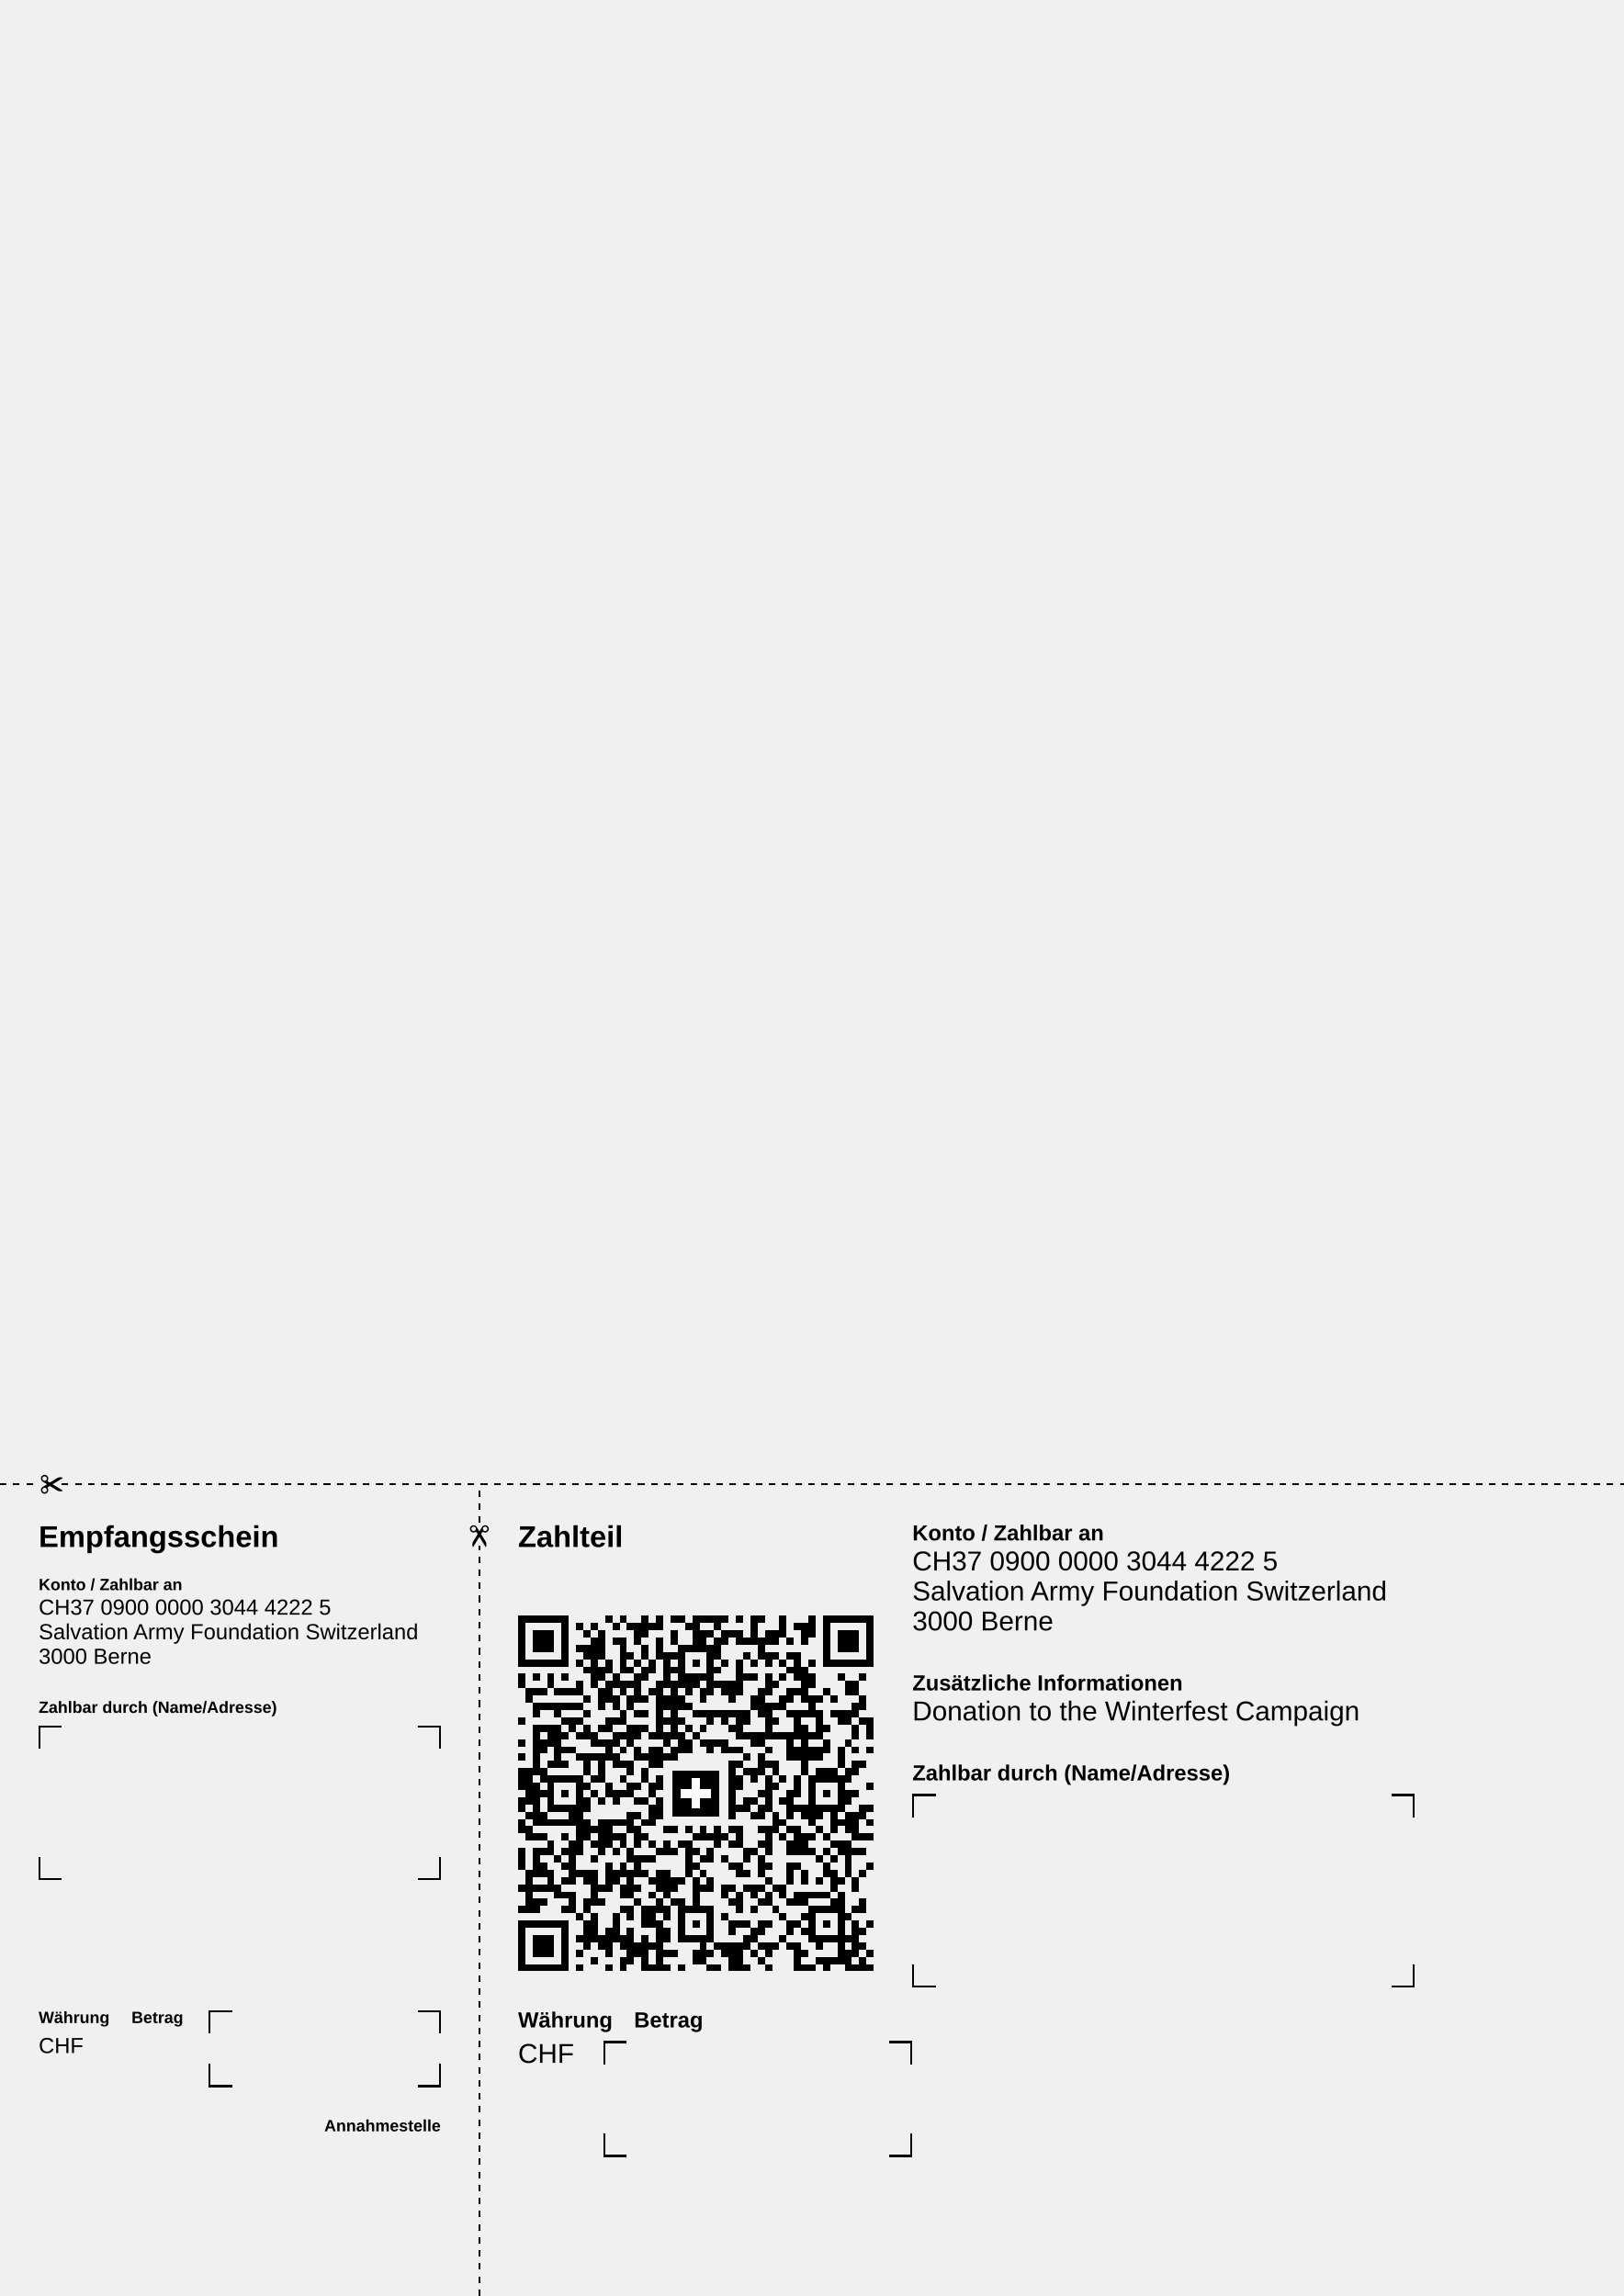
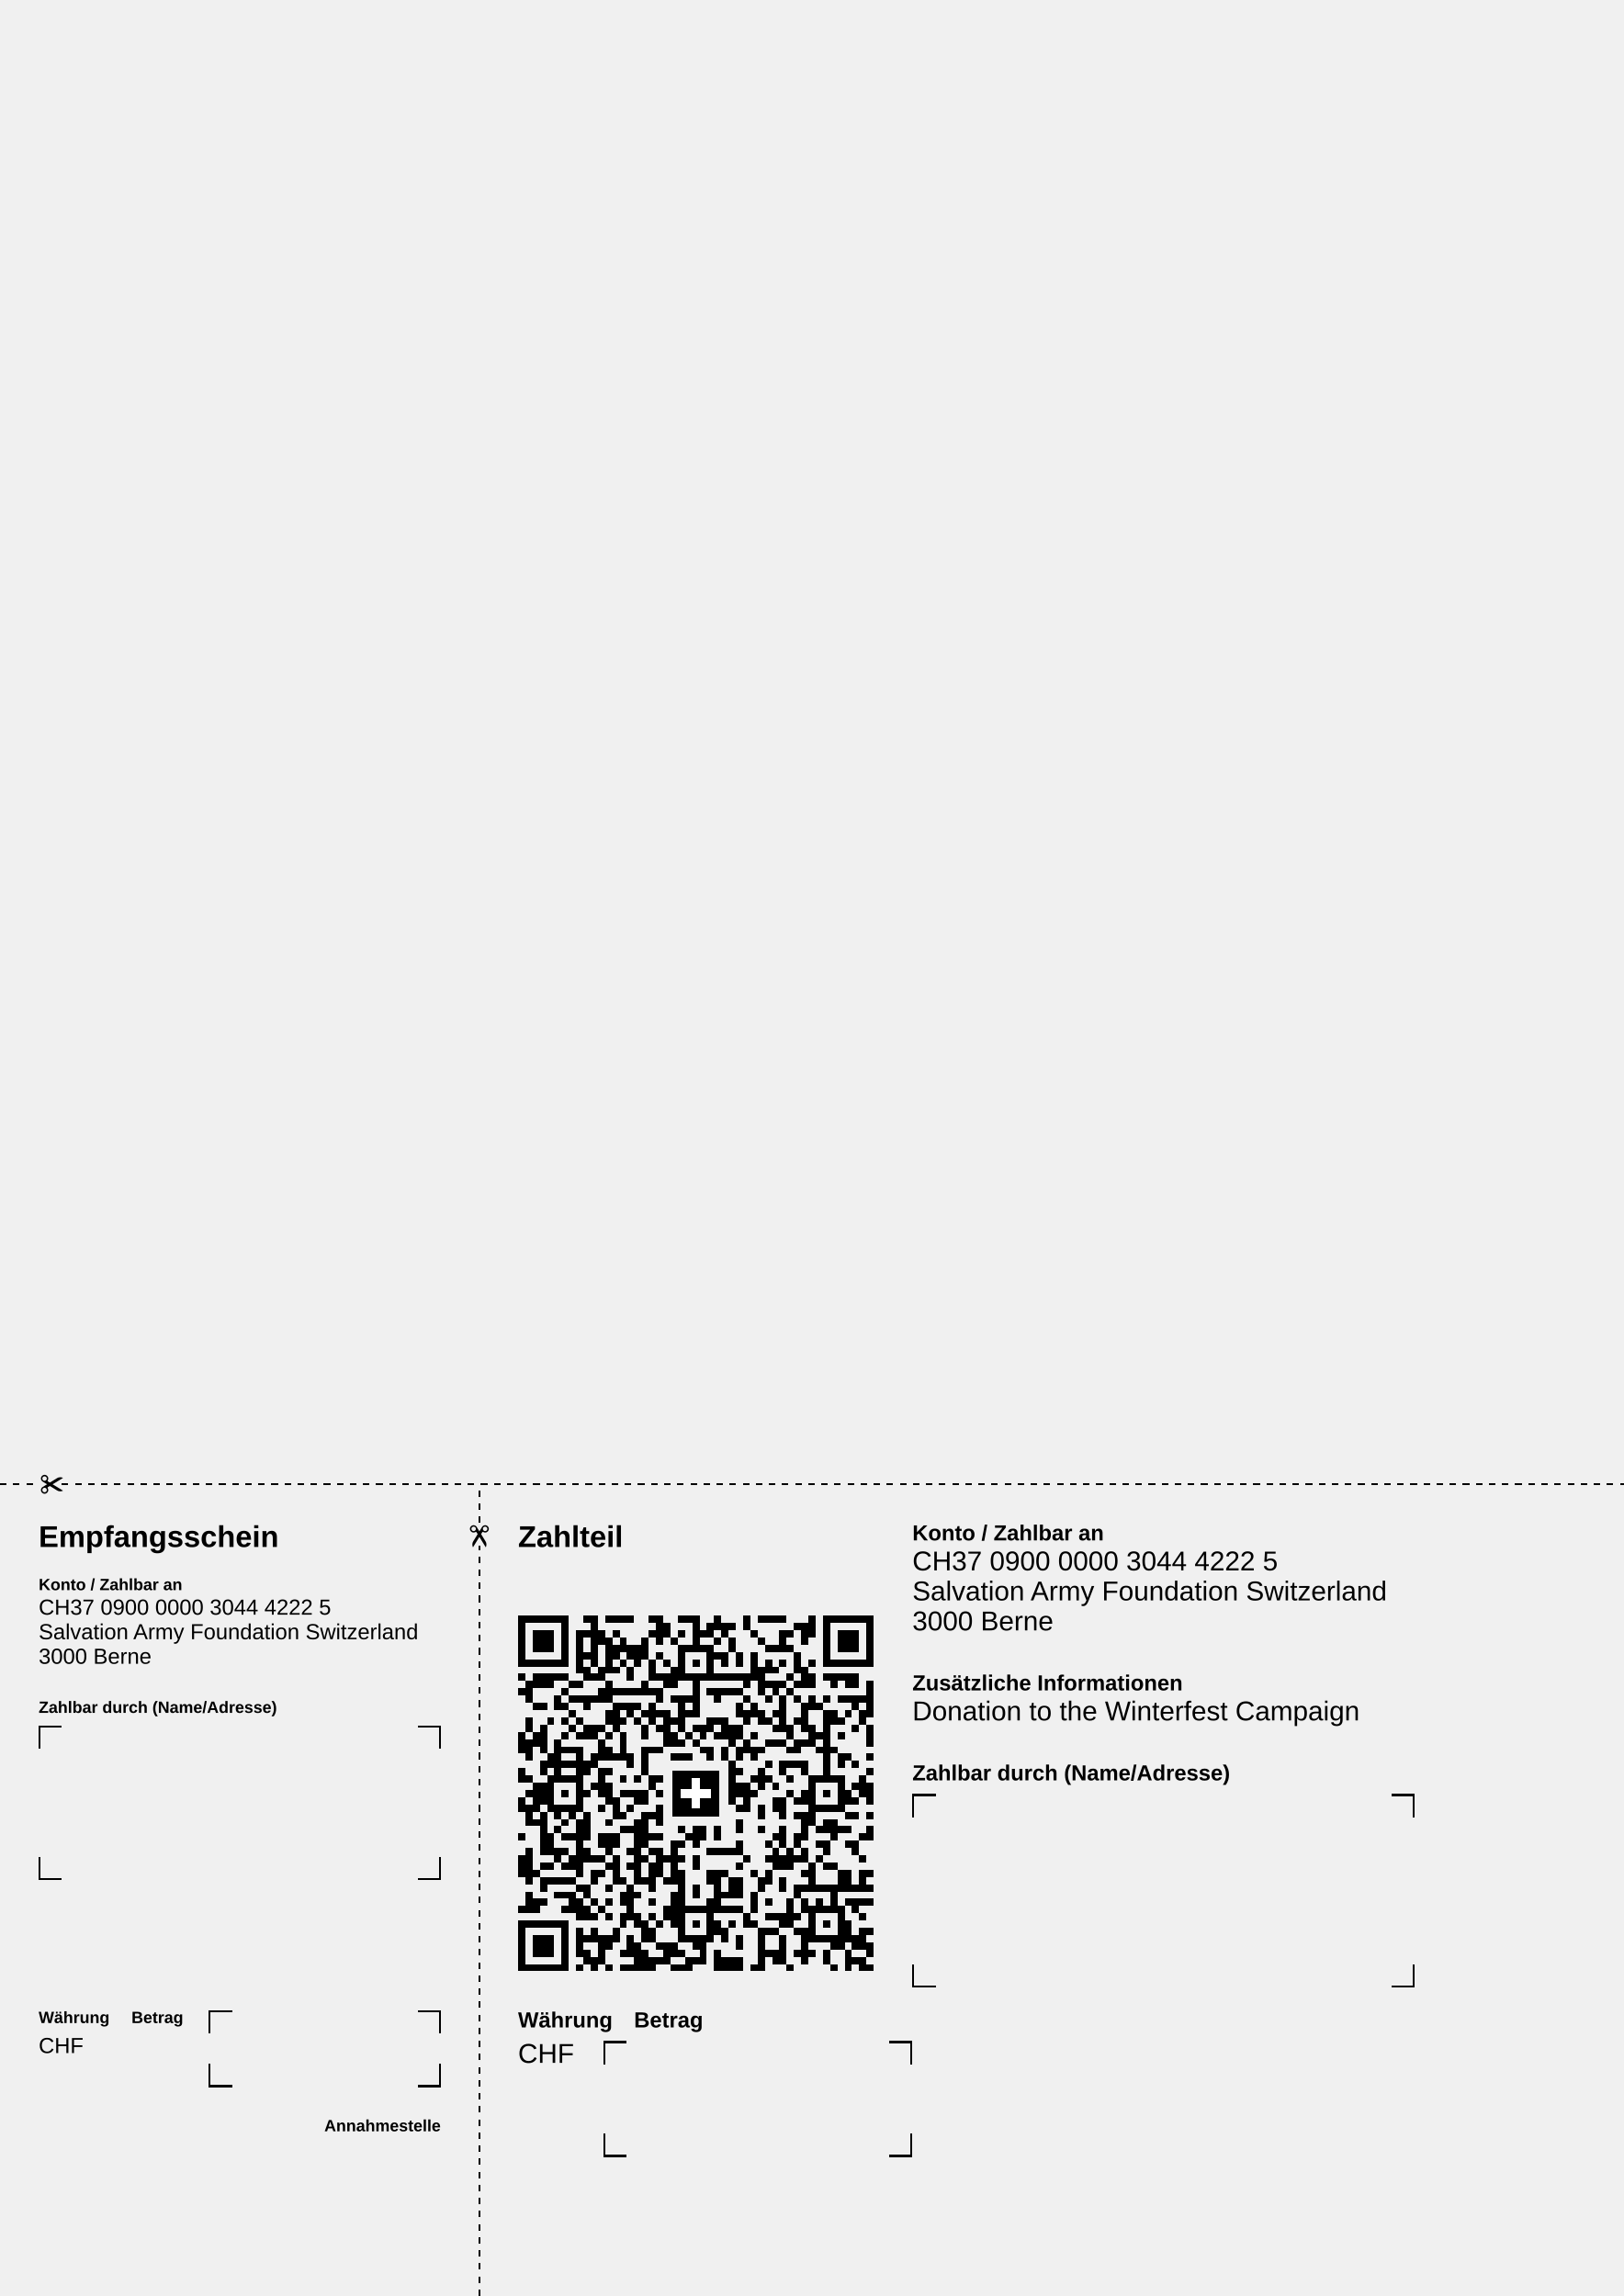
<svg xmlns="http://www.w3.org/2000/svg" width="210mm" height="297mm" version="1.1" viewBox="0 0 595.276 841.89">
  <g font-family="Liberation Sans, Arial, Helvetica" transform="translate(0 841.89)">
    <g transform="translate(189.921 0)">
      <text x="0" y="-274.665" font-size="11" font-weight="bold">Zahlteil</text>
    </g>
    <g transform="translate(189.921 -119.055) scale(2.661)">
-       <path fill="#000000" shape-rendering="crispEdges" d="M0,-49h7v1h-7zm12,0h1v1h-1zm2,0h1v1h-1zm3,0h1v3h-1zm2,0h1v2h-1zm2,0h2v1h-2z m3,0h5v1h-5zm6,0h1v1h-1zm2,0h1v4h-1zm1,0h1v1h-1zm3,0h1v3h-1zm4,0h1v3h-1z m2,0h7v1h-7zm-42,1h1v6h-1zm6,0h1v6h-1zm2,0h1v1h-1zm2,0h1v1h-1zm3,0h1v1h-1z m2,0h2v1h-2zm3,0h1v1h-1zm5,0h2v1h-2zm4,0h1v1h-1zm11,0h2v1h-2zm4,0h1v6h-1z m6,0h1v6h-1zm-46,1h3v3h-3zm7,0h1v1h-1zm2,0h1v4h-1zm5,0h1v2h-1zm5,0h1v2h-1z m3,0h2v3h-2zm2,0h1v1h-1zm2,0h3v1h-3zm6,0h2v2h-2zm5,0h1v2h-1zm5,0h3v3h-3z m-34,1h1v7h-1zm3,0h2v1h-2zm6,0h1v3h-1zm8,0h1v3h-1zm1,0h1v1h-1zm2,0h2v1h-2z m3,0h1v3h-1zm4,0h1v1h-1zm-29,1h2v1h-2zm6,0h1v4h-1zm3,0h1v2h-1zm5,0h1v6h-1z m1,0h1v1h-1zm3,0h1v7h-1zm-17,1h1v1h-1zm6,0h1v1h-1zm5,0h1v5h-1zm1,0h1v1h-1z m10,0h1v1h-1zm3,0h2v1h-2zm3,0h2v1h-2zm-36,1h5v1h-5zm7,0h1v1h-1zm4,0h1v2h-1z m4,0h1v1h-1zm2,0h1v2h-1zm6,0h1v1h-1zm4,0h1v1h-1zm2,0h1v5h-1zm2,0h1v1h-1z m2,0h1v1h-1zm2,0h1v1h-1zm2,0h1v3h-1zm2,0h1v1h-1zm3,0h5v1h-5zm-34,1h1v1h-1z m2,0h1v2h-1zm4,0h1v1h-1zm2,0h1v2h-1zm4,0h1v1h-1zm6,0h1v1h-1zm10,0h1v1h-1z m2,0h1v5h-1zm-39,1h1v2h-1zm2,0h1v1h-1zm2,0h1v2h-1zm2,0h1v1h-1zm7,0h1v2h-1z m3,0h1v4h-1zm7,0h2v2h-2zm2,0h1v1h-1zm6,0h2v1h-2zm3,0h1v3h-1zm2,0h1v1h-1z m4,0h1v2h-1zm4,0h1v1h-1zm3,0h1v1h-1zm-39,1h1v2h-1zm4,0h1v3h-1zm2,0h2v1h-2z m5,0h1v8h-1zm2,0h1v8h-1zm6,0h3v1h-3zm8,0h1v1h-1zm10,0h2v2h-2zm-44,1h3v1h-3z m4,0h3v1h-3zm6,0h1v3h-1zm3,0h1v1h-1zm4,0h1v1h-1zm5,0h1v1h-1zm2,0h1v2h-1z m3,0h2v1h-2zm5,0h1v4h-1zm4,0h2v1h-2zm5,0h1v1h-1zm-41,1h1v1h-1zm8,0h1v1h-1z m4,0h1v2h-1zm2,0h1v2h-1zm2,0h1v1h-1zm3,0h1v2h-1zm2,0h1v2h-1zm7,0h1v1h-1z m3,0h1v2h-1zm4,0h2v1h-2zm4,0h1v3h-1zm1,0h1v1h-1zm2,0h1v1h-1zm4,0h1v2h-1z m-45,1h7v1h-7zm21,0h1v1h-1zm11,0h1v5h-1zm1,0h2v1h-2zm11,0h1v2h-1zm-44,1h1v1h-1z m3,0h1v1h-1zm4,0h1v1h-1zm5,0h1v2h-1zm2,0h2v1h-2zm8,0h8v1h-8zm13,0h3v1h-3z m4,0h1v4h-1zm2,0h3v1h-3zm-43,1h1v1h-1zm6,0h3v1h-3zm6,0h2v1h-2zm8,0h1v1h-1z m2,0h1v1h-1zm4,0h1v1h-1zm2,0h1v1h-1zm2,0h1v3h-1zm1,0h1v1h-1zm4,0h1v1h-1z m3,0h1v3h-1zm6,0h2v1h-2zm3,0h2v1h-2zm-45,1h1v7h-1zm1,0h3v1h-3zm4,0h1v1h-1z m2,0h1v2h-1zm2,0h2v1h-2zm4,0h2v2h-2zm2,0h1v1h-1zm6,0h1v1h-1zm2,0h1v1h-1z m4,0h1v1h-1zm10,0h1v7h-1zm3,0h1v1h-1zm4,0h1v2h-1zm2,0h1v2h-1zm-44,1h2v2h-2z m2,0h1v1h-1zm2,0h1v1h-1zm2,0h1v2h-1zm3,0h2v1h-2zm5,0h1v1h-1zm2,0h1v2h-1z m2,0h1v3h-1zm2,0h1v1h-1zm7,0h3v1h-3zm4,0h3v1h-3zm5,0h1v1h-1zm-40,1h1v1h-1z m3,0h1v2h-1zm8,0h3v1h-3zm4,0h1v1h-1zm8,0h1v2h-1zm2,0h4v1h-4zm7,0h2v1h-2z m5,0h1v3h-1zm5,0h1v2h-1zm3,0h1v1h-1zm-40,1h3v1h-3zm7,0h1v2h-1zm2,0h1v1h-1z m2,0h1v2h-1zm2,0h2v3h-2zm3,0h1v2h-1zm5,0h1v1h-1zm2,0h3v1h-3zm6,0h1v1h-1z m4,0h1v2h-1zm2,0h2v2h-2zm4,0h1v3h-1zm2,0h1v1h-1zm2,0h1v1h-1zm-48,1h1v1h-1z m5,0h1v2h-1zm3,0h4v1h-4zm5,0h1v2h-1zm4,0h1v1h-1zm3,0h1v1h-1zm11,0h1v1h-1z m2,0h1v3h-1zm-29,1h1v1h-1zm2,0h1v1h-1zm3,0h1v2h-1zm2,0h1v3h-1zm3,0h2v1h-2z m15,0h1v8h-1zm1,0h1v1h-1zm4,0h2v1h-2zm12,0h2v1h-2zm-46,1h2v3h-2zm3,0h1v2h-1z m12,0h1v1h-1zm2,0h1v2h-1zm14,0h2v1h-2zm4,0h1v1h-1zm6,0h3v2h-3zm4,0h2v1h-2z m-41,1h5v1h-5zm6,0h1v1h-1zm4,0h1v1h-1zm5,0h1v2h-1zm11,0h1v2h-1zm2,0h1v1h-1z m2,0h1v5h-1zm2,0h1v1h-1zm2,0h1v3h-1zm2,0h1v7h-1zm4,0h1v5h-1zm1,0h1v1h-1z m-43,1h1v6h-1zm2,0h1v4h-1zm4,0h1v10h-1zm1,0h1v1h-1zm3,0h1v2h-1zm3,0h2v1h-2z m3,0h1v2h-1zm17,0h1v1h-1zm13,0h1v1h-1zm-47,1h1v2h-1zm2,0h1v1h-1zm3,0h1v1h-1z m4,0h1v1h-1zm3,0h3v1h-3zm20,0h1v1h-1zm4,0h1v4h-1zm5,0h1v1h-1zm3,0h2v1h-2z m-45,1h1v2h-1zm9,0h1v2h-1zm2,0h1v1h-1zm2,0h1v1h-1zm3,0h2v1h-2zm3,0h1v3h-1z m12,0h2v1h-2zm5,0h1v1h-1zm9,0h1v1h-1zm-40,1h3v1h-3zm13,0h1v3h-1zm12,0h2v1h-2z m3,0h1v2h-1zm5,0h2v1h-2zm3,0h3v1h-3zm6,0h2v1h-2zm-46,1h1v1h-1zm2,0h1v2h-1z m4,0h1v2h-1zm8,0h1v3h-1zm1,0h1v1h-1zm16,0h1v1h-1zm3,0h1v3h-1zm4,0h1v1h-1z m2,0h1v1h-1zm2,0h1v3h-1zm2,0h2v3h-2zm2,0h1v1h-1zm-47,1h1v2h-1zm4,0h3v1h-3z m5,0h1v3h-1zm2,0h2v4h-2zm2,0h2v1h-2zm4,0h1v1h-1zm19,0h1v1h-1zm8,0h1v1h-1z m4,0h1v1h-1zm-47,1h1v2h-1zm9,0h1v1h-1zm6,0h1v3h-1zm4,0h2v1h-2zm3,0h1v1h-1z m2,0h1v2h-1zm2,0h1v3h-1zm2,0h2v1h-2zm4,0h2v1h-2zm4,0h2v1h-2zm4,0h1v1h-1z m-39,1h2v1h-2zm4,0h1v1h-1zm7,0h2v1h-2zm4,0h1v1h-1zm7,0h1v1h-1zm2,0h1v1h-1z m2,0h1v1h-1zm2,0h1v2h-1zm4,0h1v3h-1zm2,0h1v1h-1zm2,0h2v3h-2zm2,0h1v1h-1z m2,0h1v1h-1zm4,0h3v1h-3zm-42,1h1v2h-1zm3,0h1v6h-1zm3,0h1v1h-1zm4,0h1v1h-1z m4,0h1v1h-1zm2,0h1v2h-1zm2,0h2v1h-2zm7,0h1v1h-1zm4,0h1v1h-1zm4,0h1v2h-1z m6,0h3v1h-3zm-43,1h1v3h-1zm2,0h1v4h-1zm1,0h1v1h-1zm3,0h1v1h-1zm5,0h1v1h-1z m2,0h1v1h-1zm2,0h1v2h-1zm4,0h1v1h-1zm2,0h1v1h-1zm2,0h1v4h-1zm1,0h1v1h-1z m2,0h1v2h-1zm5,0h2v1h-2zm9,0h1v1h-1zm2,0h1v1h-1zm2,0h4v1h-4zm-39,1h1v1h-1z m5,0h1v1h-1zm6,0h3v1h-3zm9,0h1v1h-1zm3,0h1v1h-1zm3,0h1v1h-1zm2,0h1v3h-1z m8,0h1v1h-1zm2,0h1v1h-1zm2,0h1v3h-1zm-42,1h1v2h-1zm3,0h1v1h-1zm6,0h1v4h-1z m2,0h1v2h-1zm2,0h1v2h-1zm8,0h1v1h-1zm5,0h2v1h-2zm5,0h1v1h-1zm3,0h1v3h-1z m1,0h1v1h-1zm4,0h1v2h-1zm6,0h1v1h-1zm-47,1h1v6h-1zm3,0h1v3h-1zm4,0h3v1h-3z m5,0h1v2h-1zm2,0h1v4h-1zm2,0h1v1h-1zm2,0h2v3h-2zm6,0h1v1h-1zm5,0h2v1h-2z m9,0h1v2h-1zm4,0h1v3h-1zm4,0h1v1h-1zm-41,1h1v1h-1zm3,0h2v1h-2zm9,0h1v1h-1z m3,0h2v1h-2zm3,0h1v5h-1zm2,0h1v2h-1zm8,0h1v1h-1zm7,0h1v1h-1zm3,0h1v1h-1z m2,0h1v2h-1zm-46,1h1v1h-1zm2,0h2v1h-2zm3,0h1v2h-1zm5,0h1v3h-1zm1,0h1v1h-1z m3,0h1v2h-1zm2,0h1v1h-1zm5,0h1v1h-1zm4,0h1v1h-1zm3,0h2v1h-2zm3,0h3v1h-3z m4,0h2v1h-2zm-29,1h2v1h-2zm12,0h1v1h-1zm2,0h1v1h-1zm8,0h1v1h-1zm2,0h1v3h-1z m2,0h1v1h-1zm2,0h1v2h-1zm2,0h1v1h-1zm2,0h5v1h-5zm6,0h1v10h-1zm-42,1h2v1h-2z m5,0h1v2h-1zm2,0h1v2h-1zm2,0h1v1h-1zm5,0h1v1h-1zm3,0h1v2h-1zm2,0h2v1h-2z m8,0h1v1h-1zm4,0h1v1h-1zm4,0h3v1h-3zm6,0h1v2h-1zm4,0h1v2h-1zm-47,1h1v1h-1z m2,0h1v1h-1zm4,0h1v1h-1zm8,0h2v1h-2zm3,0h2v3h-2zm3,0h1v2h-1zm2,0h1v5h-1z m1,0h1v1h-1zm2,0h2v1h-2zm7,0h1v1h-1zm3,0h1v1h-1zm5,0h1v5h-1zm1,0h2v1h-2z m5,0h1v1h-1zm-38,1h1v1h-1zm2,0h1v4h-1zm3,0h1v4h-1zm2,0h1v1h-1zm11,0h1v4h-1z m2,0h1v1h-1zm8,0h1v1h-1zm3,0h1v1h-1zm6,0h1v1h-1zm-45,1h7v1h-7zm9,0h1v4h-1z m10,0h1v7h-1zm5,0h1v1h-1zm5,0h3v1h-3zm4,0h2v1h-2zm4,0h2v1h-2zm5,0h1v1h-1z m4,0h1v5h-1zm2,0h1v1h-1zm-48,1h1v6h-1zm6,0h1v6h-1zm6,0h1v4h-1zm3,0h1v5h-1z m5,0h1v2h-1zm9,0h1v1h-1zm3,0h2v1h-2zm5,0h1v1h-1zm2,0h1v1h-1zm8,0h1v1h-1z m-45,1h3v3h-3zm6,0h1v1h-1zm3,0h1v2h-1zm3,0h1v2h-1zm3,0h1v5h-1zm6,0h3v1h-3z m8,0h2v1h-2zm5,0h1v1h-1zm5,0h3v1h-3zm4,0h1v1h-1zm-29,1h1v2h-1zm2,0h1v1h-1z m7,0h1v3h-1zm2,0h5v1h-5zm6,0h3v1h-3zm4,0h2v1h-2zm4,0h1v1h-1zm6,0h1v1h-1z m-39,1h1v1h-1zm12,0h2v1h-2zm4,0h1v2h-1zm2,0h1v1h-1zm2,0h3v1h-3zm4,0h1v1h-1z m2,0h1v1h-1zm4,0h1v3h-1zm1,0h1v1h-1zm6,0h1v3h-1zm3,0h1v1h-1zm-38,1h1v1h-1z m4,0h1v2h-1zm15,0h2v2h-2zm4,0h1v1h-1zm8,0h3v1h-3zm6,0h1v2h-1zm-46,1h5v1h-5z m7,0h1v1h-1zm4,0h1v1h-1zm6,0h1v1h-1zm2,0h1v1h-1zm2,0h1v1h-1zm4,0h2v1h-2z m5,0h1v1h-1zm3,0h1v1h-1zm5,0h2v1h-2zm3,0h1v1h-1zm4,0h1v1h-1zm2,0h1v1h-1z" />
+       <path fill="#000000" shape-rendering="crispEdges" d="M0,-49h7v1h-7zm9,0h2v1h-2zm3,0h4v1h-4zm6,0h2v1h-2zm4,0h3v1h-3zm5,0h1v2h-1z m4,0h1v2h-1zm2,0h4v1h-4zm7,0h1v3h-1zm2,0h7v1h-7zm-42,1h1v6h-1zm6,0h1v6h-1z m4,0h1v6h-1zm9,0h2v2h-2zm5,0h1v4h-1zm2,0h1v2h-1zm2,0h2v1h-2zm10,0h2v1h-2z m4,0h1v6h-1zm6,0h1v6h-1zm-46,1h3v3h-3zm6,0h1v6h-1zm1,0h1v1h-1zm2,0h1v2h-1z m2,0h1v1h-1zm5,0h1v1h-1zm4,0h1v1h-1zm3,0h1v1h-1zm3,0h1v1h-1zm4,0h1v1h-1z m4,0h1v3h-1zm1,0h1v1h-1zm2,0h1v2h-1zm5,0h3v3h-3zm-32,1h1v5h-1zm2,0h1v2h-1z m3,0h1v3h-1zm2,0h1v1h-1zm2,0h1v1h-1zm6,0h1v1h-1zm2,0h1v2h-1zm4,0h1v1h-1z m-20,1h1v2h-1zm2,0h2v2h-2zm7,0h1v5h-1zm1,0h1v1h-1zm2,0h2v1h-2zm9,0h2v1h-2z m3,0h1v1h-1zm-28,1h1v1h-1zm10,0h1v1h-1zm7,0h1v4h-1zm1,0h2v1h-2zm3,0h1v2h-1z m2,0h1v4h-1zm6,0h1v3h-1zm-37,1h5v1h-5zm13,0h1v1h-1zm2,0h1v1h-1zm2,0h1v3h-1z m2,0h1v1h-1zm4,0h1v1h-1zm4,0h1v1h-1zm6,0h1v2h-1zm2,0h1v1h-1zm4,0h1v1h-1z m3,0h5v1h-5zm-34,1h1v2h-1zm2,0h1v2h-1zm2,0h1v1h-1zm2,0h1v2h-1zm6,0h1v3h-1z m12,0h1v4h-1zm2,0h1v1h-1zm4,0h1v3h-1zm-39,1h1v1h-1zm2,0h3v2h-3zm3,0h2v1h-2z m5,0h1v1h-1zm9,0h2v1h-2zm4,0h3v1h-3zm4,0h5v1h-5zm10,0h1v1h-1zm3,0h1v2h-1z m2,0h5v1h-5zm-41,1h1v3h-1zm6,0h2v1h-2zm5,0h1v3h-1zm5,0h1v2h-1zm3,0h1v1h-1z m4,0h1v5h-1zm7,0h1v1h-1zm3,0h3v1h-3zm4,0h1v1h-1zm5,0h1v1h-1zm2,0h2v1h-2z m3,0h1v5h-1zm-48,1h1v1h-1zm6,0h1v1h-1zm5,0h1v2h-1zm2,0h4v1h-4zm5,0h2v1h-2z m8,0h5v1h-5zm9,0h1v1h-1zm2,0h1v1h-1zm-32,1h1v2h-1zm2,0h4v1h-4zm12,0h1v1h-1z m2,0h3v1h-3zm6,0h1v1h-1zm4,0h1v1h-1zm3,0h1v1h-1zm2,0h1v5h-1zm2,0h1v1h-1z m2,0h1v2h-1zm2,0h1v1h-1zm2,0h4v1h-4zm-42,1h2v1h-2zm4,0h1v1h-1zm3,0h1v1h-1z m4,0h4v1h-4zm5,0h1v3h-1zm4,0h1v4h-1zm8,0h1v2h-1zm2,0h1v2h-1zm7,0h1v4h-1z m2,0h1v1h-1zm5,0h1v1h-1zm-39,1h1v1h-1zm5,0h2v2h-2zm3,0h1v1h-1zm2,0h1v1h-1z m2,0h2v1h-2zm4,0h1v1h-1zm8,0h1v2h-1zm2,0h1v2h-1zm2,0h1v1h-1zm7,0h1v10h-1z m1,0h1v2h-1zm2,0h1v1h-1zm2,0h1v2h-1zm-46,1h1v2h-1zm3,0h1v1h-1zm2,0h1v1h-1z m2,0h1v1h-1zm6,0h1v1h-1zm2,0h1v1h-1zm4,0h1v4h-1zm1,0h1v1h-1zm5,0h3v1h-3z m8,0h1v1h-1zm4,0h1v1h-1zm6,0h1v1h-1zm-41,1h1v4h-1zm4,0h1v1h-1zm2,0h2v2h-2z m2,0h1v1h-1zm2,0h1v1h-1zm4,0h1v2h-1zm2,0h1v1h-1zm5,0h3v1h-3zm4,0h3v2h-3z m7,0h1v1h-1zm2,0h1v2h-1zm3,0h1v3h-1zm6,0h1v1h-1zm2,0h1v3h-1zm-48,1h1v3h-1z m2,0h1v2h-1zm4,0h1v1h-1zm2,0h1v1h-1zm4,0h1v1h-1zm2,0h1v4h-1zm7,0h1v2h-1z m2,0h1v1h-1zm2,0h1v1h-1zm2,0h1v1h-1zm5,0h1v1h-1zm9,0h1v1h-1zm3,0h1v1h-1z m-43,1h1v3h-1zm4,0h1v6h-1zm6,0h1v3h-1zm11,0h1v1h-1zm2,0h1v1h-1zm5,0h1v1h-1z m2,0h1v2h-1zm3,0h3v1h-3zm4,0h2v1h-2zm-32,1h3v1h-3zm6,0h1v2h-1zm5,0h1v4h-1z m1,0h2v1h-2zm7,0h2v1h-2zm3,0h1v2h-1zm2,0h1v2h-1zm2,0h2v1h-2zm5,0h2v1h-2z m4,0h1v1h-1zm2,0h1v1h-1zm-39,1h1v2h-1zm4,0h1v8h-1zm2,0h1v2h-1zm3,0h1v1h-1z m2,0h1v2h-1zm6,0h3v1h-3zm5,0h1v1h-1zm6,0h1v1h-1zm12,0h2v1h-2zm4,0h1v1h-1z m-45,1h1v2h-1zm3,0h2v1h-2zm3,0h1v2h-1zm20,0h1v6h-1zm5,0h1v1h-1zm2,0h4v1h-4z m8,0h1v1h-1zm2,0h1v1h-1zm-46,1h1v2h-1zm11,0h1v4h-1zm1,0h1v1h-1zm18,0h1v1h-1z m3,0h1v3h-1zm3,0h1v1h-1zm3,0h1v1h-1zm9,0h1v1h-1zm-47,1h1v1h-1zm3,0h1v5h-1z m2,0h2v1h-2zm8,0h1v1h-1zm2,0h1v1h-1zm2,0h2v1h-2zm14,0h1v1h-1zm2,0h1v1h-1z m3,0h1v1h-1zm3,0h1v7h-1zm1,0h1v1h-1zm2,0h2v1h-2zm4,0h1v3h-1zm-45,1h2v3h-2z m8,0h1v1h-1zm2,0h1v3h-1zm6,0h1v1h-1zm12,0h2v2h-2zm5,0h1v1h-1zm9,0h1v4h-1z m2,0h1v1h-1zm2,0h1v3h-1zm-47,1h1v1h-1zm5,0h1v1h-1zm3,0h1v1h-1zm5,0h4v1h-4z m5,0h1v1h-1zm13,0h1v1h-1zm5,0h1v1h-1zm2,0h1v2h-1zm3,0h1v1h-1zm3,0h1v2h-1z m-45,1h1v2h-1zm13,0h1v3h-1zm3,0h2v1h-2zm15,0h1v2h-1zm4,0h2v2h-2zm3,0h1v1h-1z m8,0h1v1h-1zm-45,1h1v3h-1zm1,0h1v1h-1zm3,0h3v1h-3zm6,0h1v1h-1zm4,0h1v1h-1z m4,0h1v3h-1zm11,0h1v1h-1zm3,0h1v2h-1zm8,0h3v1h-3zm-38,1h1v6h-1zm2,0h1v1h-1z m2,0h1v1h-1zm2,0h1v4h-1zm5,0h1v1h-1zm3,0h1v5h-1zm1,0h1v1h-1zm18,0h1v1h-1z m2,0h2v1h-2zm7,0h2v1h-2zm3,0h1v1h-1zm-46,1h1v1h-1zm4,0h1v1h-1zm2,0h1v8h-1z m4,0h1v1h-1zm4,0h1v9h-1zm14,0h1v2h-1zm9,0h1v3h-1zm3,0h2v2h-2zm-37,1h1v1h-1z m9,0h2v1h-2zm8,0h1v1h-1zm2,0h2v2h-2zm3,0h1v2h-1zm6,0h1v1h-1zm3,0h1v3h-1z m5,0h1v1h-1zm3,0h2v1h-2zm4,0h1v2h-1zm-48,1h1v1h-1zm4,0h1v3h-1zm2,0h2v1h-2z m5,0h3v2h-3zm7,0h2v1h-2zm5,0h1v1h-1zm12,0h1v1h-1zm3,0h1v2h-1zm5,0h1v1h-1z m4,0h1v1h-1zm-26,1h1v6h-1zm1,0h1v1h-1zm2,0h1v1h-1zm6,0h1v2h-1zm4,0h1v1h-1z m7,0h2v1h-2zm4,0h2v1h-2zm-44,1h1v5h-1zm4,0h2v1h-2zm4,0h1v2h-1zm3,0h1v1h-1z m3,0h1v1h-1zm3,0h2v1h-2zm8,0h4v1h-4zm9,0h1v3h-1zm2,0h1v3h-1zm2,0h1v2h-1z m3,0h1v1h-1zm4,0h1v1h-1zm-46,1h1v3h-1zm5,0h1v1h-1zm2,0h1v2h-1zm3,0h2v1h-2z m3,0h1v4h-1zm4,0h1v1h-1zm2,0h1v3h-1zm1,0h1v1h-1zm2,0h1v1h-1zm2,0h1v2h-1z m7,0h1v1h-1zm3,0h1v1h-1zm2,0h1v2h-1zm2,0h1v1h-1zm3,0h1v1h-1zm6,0h1v1h-1z m-44,1h2v1h-2zm3,0h1v1h-1zm6,0h1v1h-1zm3,0h1v1h-1zm3,0h1v4h-1zm12,0h1v1h-1z m10,0h1v4h-1zm2,0h2v1h-2zm-40,1h1v1h-1zm8,0h2v1h-2zm12,0h1v10h-1zm4,0h2v2h-2z m2,0h1v1h-1zm4,0h1v1h-1zm2,0h1v2h-1zm5,0h1v1h-1zm5,0h2v3h-2zm3,0h1v3h-1z m1,0h1v1h-1zm-45,1h5v1h-5zm7,0h1v1h-1zm4,0h1v1h-1zm3,0h1v1h-1zm3,0h1v1h-1z m9,0h2v3h-2zm4,0h1v2h-1zm3,0h1v2h-1zm-33,1h1v1h-1zm5,0h2v1h-2zm4,0h1v1h-1z m3,0h1v5h-1zm9,0h1v2h-1zm3,0h1v4h-1zm11,0h2v1h-2zm3,0h3v1h-3zm5,0h1v1h-1z m2,0h1v1h-1zm-47,1h1v3h-1zm4,0h3v1h-3zm4,0h1v1h-1zm5,0h1v2h-1zm2,0h1v1h-1z m5,0h1v5h-1zm7,0h1v1h-1zm4,0h1v3h-1zm6,0h1v1h-1zm5,0h1v3h-1zm-41,1h2v1h-2z m5,0h2v2h-2zm3,0h1v1h-1zm2,0h1v1h-1zm6,0h1v1h-1zm8,0h1v6h-1zm8,0h1v1h-1z m3,0h1v4h-1zm2,0h1v2h-1zm2,0h1v2h-1zm4,0h4v1h-4zm-45,1h1v1h-1zm2,0h1v1h-1z m4,0h1v1h-1zm3,0h1v2h-1zm2,0h1v1h-1zm9,0h1v2h-1zm3,0h3v1h-3zm5,0h3v1h-3z m12,0h1v5h-1zm2,0h1v1h-1zm2,0h1v6h-1zm2,0h1v1h-1zm-38,1h1v1h-1zm2,0h1v1h-1z m2,0h1v1h-1zm2,0h1v2h-1zm2,0h1v2h-1zm2,0h1v1h-1zm13,0h1v2h-1zm3,0h3v1h-3z m4,0h1v1h-1zm9,0h1v1h-1zm-47,1h7v1h-7zm17,0h1v3h-1zm2,0h1v1h-1zm5,0h1v1h-1z m3,0h1v2h-1zm2,0h1v1h-1zm3,0h1v1h-1zm4,0h1v1h-1zm6,0h1v1h-1zm3,0h1v3h-1z m-45,1h1v6h-1zm6,0h1v6h-1zm2,0h1v4h-1zm2,0h1v2h-1zm3,0h1v2h-1zm5,0h1v2h-1z m10,0h1v2h-1zm5,0h1v6h-1zm1,0h2v1h-2zm4,0h2v1h-2zm9,0h1v3h-1zm1,0h1v1h-1z m-46,1h3v3h-3zm7,0h1v1h-1zm2,0h2v2h-2zm4,0h1v3h-1zm8,0h3v1h-3zm7,0h1v2h-1z m6,0h1v4h-1zm3,0h1v4h-1zm2,0h3v1h-3zm5,0h1v2h-1zm-30,1h1v4h-1zm3,0h3v1h-3z m5,0h2v1h-2zm19,0h1v1h-1zm5,0h1v2h-1zm-39,1h1v2h-1zm2,0h1v2h-1zm3,0h1v1h-1z m3,0h1v3h-1zm3,0h3v1h-3zm5,0h1v2h-1zm2,0h1v3h-1zm7,0h2v1h-2zm4,0h1v1h-1z m2,0h1v1h-1zm2,0h1v2h-1zm3,0h1v3h-1zm-35,1h1v2h-1zm8,0h3v1h-3zm5,0h2v1h-2z m5,0h3v2h-3zm7,0h1v1h-1zm11,0h2v1h-2zm-45,1h5v1h-5zm7,0h1v1h-1zm4,0h1v1h-1z m2,0h2v1h-2zm4,0h1v1h-1zm3,0h3v1h-3zm11,0h1v1h-1zm5,0h1v1h-1zm6,0h1v1h-1z m4,0h2v1h-2z" />
    </g>
    <g transform="translate(189.921 -119.055)">
      <path fill="#000000" shape-rendering="crispEdges" d="M56.693,-73.701h17.008v17.008h-17.008z" />
      <path fill="#FFFFFF" shape-rendering="crispEdges" d="M63.543,-59.685l3.307,0l0,-3.858l3.858,0l0,-3.307l-3.858,0l0,-3.858l-3.307,0l0,3.858l-3.858,0l0,3.307l3.858,0" />
    </g>
    <g transform="translate(189.921 0)">
      <text x="0" y="-98.482" font-size="8" font-weight="bold">Währung</text>
      <text x="0" y="-85.482" font-size="10">CHF</text>
      <text x="42.52" y="-98.482" font-size="8" font-weight="bold">Betrag</text>
      <path stroke="#000000" stroke-width="0.75" shape-rendering="crispEdges" fill="none" d="M31.556,-59.466l0,8.129l8.129,0m96.378,0l8.129,0l0,-8.129m0,-25.512l0,-8.129l-8.129,0m-96.378,0l-8.129,0l0,8.129" />
    </g>
    <g transform="translate(334.488 0)">
      <text x="0" y="-277.065" font-size="8" font-weight="bold">Konto / Zahlbar an</text>
      <text x="0" y="-266.065" font-size="10">CH37 0900 0000 3044 4222 5</text>
      <text x="0" y="-255.065" font-size="10">Salvation Army Foundation Switzerland</text>
      <text x="0" y="-244.065" font-size="10">3000 Berne</text>
      <text x="0" y="-222.065" font-size="8" font-weight="bold">Zusätzliche Informationen</text>
      <text x="0" y="-211.065" font-size="10">Donation to the Winterfest Campaign</text>
      <text x="0" y="-189.065" font-size="8" font-weight="bold">Zahlbar durch (Name/Adresse)</text>
      <path stroke="#000000" stroke-width="0.75" shape-rendering="crispEdges" fill="none" d="M0.375,-121.702l0,8.129l8.129,0m167.244,0l8.129,0l0,-8.129m0,-53.858l0,-8.129l-8.129,0m-167.244,0l-8.129,0l0,8.129" />
    </g>
    <g transform="translate(14.173 0)">
      <text x="0" y="-274.665" font-size="11" font-weight="bold">Empfangsschein</text>
      <text x="0" y="-258.822" font-size="6" font-weight="bold">Konto / Zahlbar an</text>
      <text x="0" y="-249.822" font-size="8">CH37 0900 0000 3044 4222 5</text>
      <text x="0" y="-240.822" font-size="8">Salvation Army Foundation Switzerland</text>
      <text x="0" y="-231.822" font-size="8">3000 Berne</text>
      <text x="0" y="-213.822" font-size="6" font-weight="bold">Zahlbar durch (Name/Adresse)</text>
      <path stroke="#000000" stroke-width="0.75" shape-rendering="crispEdges" fill="none" d="M0.375,-161.033l0,8.129l8.129,0m130.394,0l8.129,0l0,-8.129m0,-39.685l0,-8.129l-8.129,0m-130.394,0l-8.129,0l0,8.129" />
      <text x="0" y="-100.082" font-size="6" font-weight="bold">Währung</text>
      <text x="0" y="-89.082" font-size="8">CHF</text>
      <text x="34.016" y="-100.082" font-size="6" font-weight="bold">Betrag</text>
      <path stroke="#000000" stroke-width="0.75" shape-rendering="crispEdges" fill="none" d="M62.737,-85.039l0,8.129l8.129,0m68.031,0l8.129,0l0,-8.129m0,-11.339l0,-8.129l-8.129,0m-68.031,0l-8.129,0l0,8.129" />
      <text x="104.724" y="-60.397" font-size="6" font-weight="bold">Annahmestelle</text>
    </g>
    <path stroke="#000000" stroke-width="0.6" stroke-dasharray="2.4" shape-rendering="crispEdges" fill="none" d="M175.748,0l0,-274.961m0,-8.504l0,-14.173m-175.748,0l14.173,0m8.504,0l572.598,0" />
    <g transform="translate(172.687 -274.535) scale(0.006)">
      <path fill="#000000" d="M131.754,-359.388c-33.041,54.539,-52.384,110.154,-52.384,192.144c0,62.702,15.27,120.654,41.122,167.596l567.598,-926.232c10.25,-16.724,34.279,-23.091,63.969,-5.805c33.06,19.242,71.495,30.268,112.507,30.268 c123.676,0,223.937,-100.261,223.937,-223.937c0,-123.676,-100.261,-223.937,-223.937,-223.937c-76.348,0,-143.773,38.208,-184.195,96.548l-548.617,893.353zm728.561,-904.861c75.929,0,137.48,61.551,137.48,137.48 c0,75.929,-61.551,137.48,-137.48,137.48c-75.929,0,-137.48,-61.551,-137.48,-137.48c0,-75.929,61.551,-137.48,137.48,-137.48z" />
    </g>
    <g transform="translate(178.809 -274.535) scale(-0.006 0.006)">
      <path fill="#000000" d="M131.754,-359.388c-33.041,54.539,-52.384,110.154,-52.384,192.144c0,62.702,15.27,120.654,41.122,167.596l567.598,-926.232c10.25,-16.724,34.279,-23.091,63.969,-5.805c33.06,19.242,71.495,30.268,112.507,30.268 c123.676,0,223.937,-100.261,223.937,-223.937c0,-123.676,-100.261,-223.937,-223.937,-223.937c-76.348,0,-143.773,38.208,-184.195,96.548l-548.617,893.353zm728.561,-904.861c75.929,0,137.48,61.551,137.48,137.48 c0,75.929,-61.551,137.48,-137.48,137.48c-75.929,0,-137.48,-61.551,-137.48,-137.48c0,-75.929,61.551,-137.48,137.48,-137.48z" />
    </g>
    <g transform="translate(23.102 -294.576) rotate(-90) scale(0.006)">
      <path fill="#000000" d="M131.754,-359.388c-33.041,54.539,-52.384,110.154,-52.384,192.144c0,62.702,15.27,120.654,41.122,167.596l567.598,-926.232c10.25,-16.724,34.279,-23.091,63.969,-5.805c33.06,19.242,71.495,30.268,112.507,30.268 c123.676,0,223.937,-100.261,223.937,-223.937c0,-123.676,-100.261,-223.937,-223.937,-223.937c-76.348,0,-143.773,38.208,-184.195,96.548l-548.617,893.353zm728.561,-904.861c75.929,0,137.48,61.551,137.48,137.48 c0,75.929,-61.551,137.48,-137.48,137.48c-75.929,0,-137.48,-61.551,-137.48,-137.48c0,-75.929,61.551,-137.48,137.48,-137.48z" />
    </g>
    <g transform="translate(23.102 -300.699) rotate(-90) scale(-0.006 0.006)">
      <path fill="#000000" d="M131.754,-359.388c-33.041,54.539,-52.384,110.154,-52.384,192.144c0,62.702,15.27,120.654,41.122,167.596l567.598,-926.232c10.25,-16.724,34.279,-23.091,63.969,-5.805c33.06,19.242,71.495,30.268,112.507,30.268 c123.676,0,223.937,-100.261,223.937,-223.937c0,-123.676,-100.261,-223.937,-223.937,-223.937c-76.348,0,-143.773,38.208,-184.195,96.548l-548.617,893.353zm728.561,-904.861c75.929,0,137.48,61.551,137.48,137.48 c0,75.929,-61.551,137.48,-137.48,137.48c-75.929,0,-137.48,-61.551,-137.48,-137.48c0,-75.929,61.551,-137.48,137.48,-137.48z" />
    </g>
  </g>
</svg>
